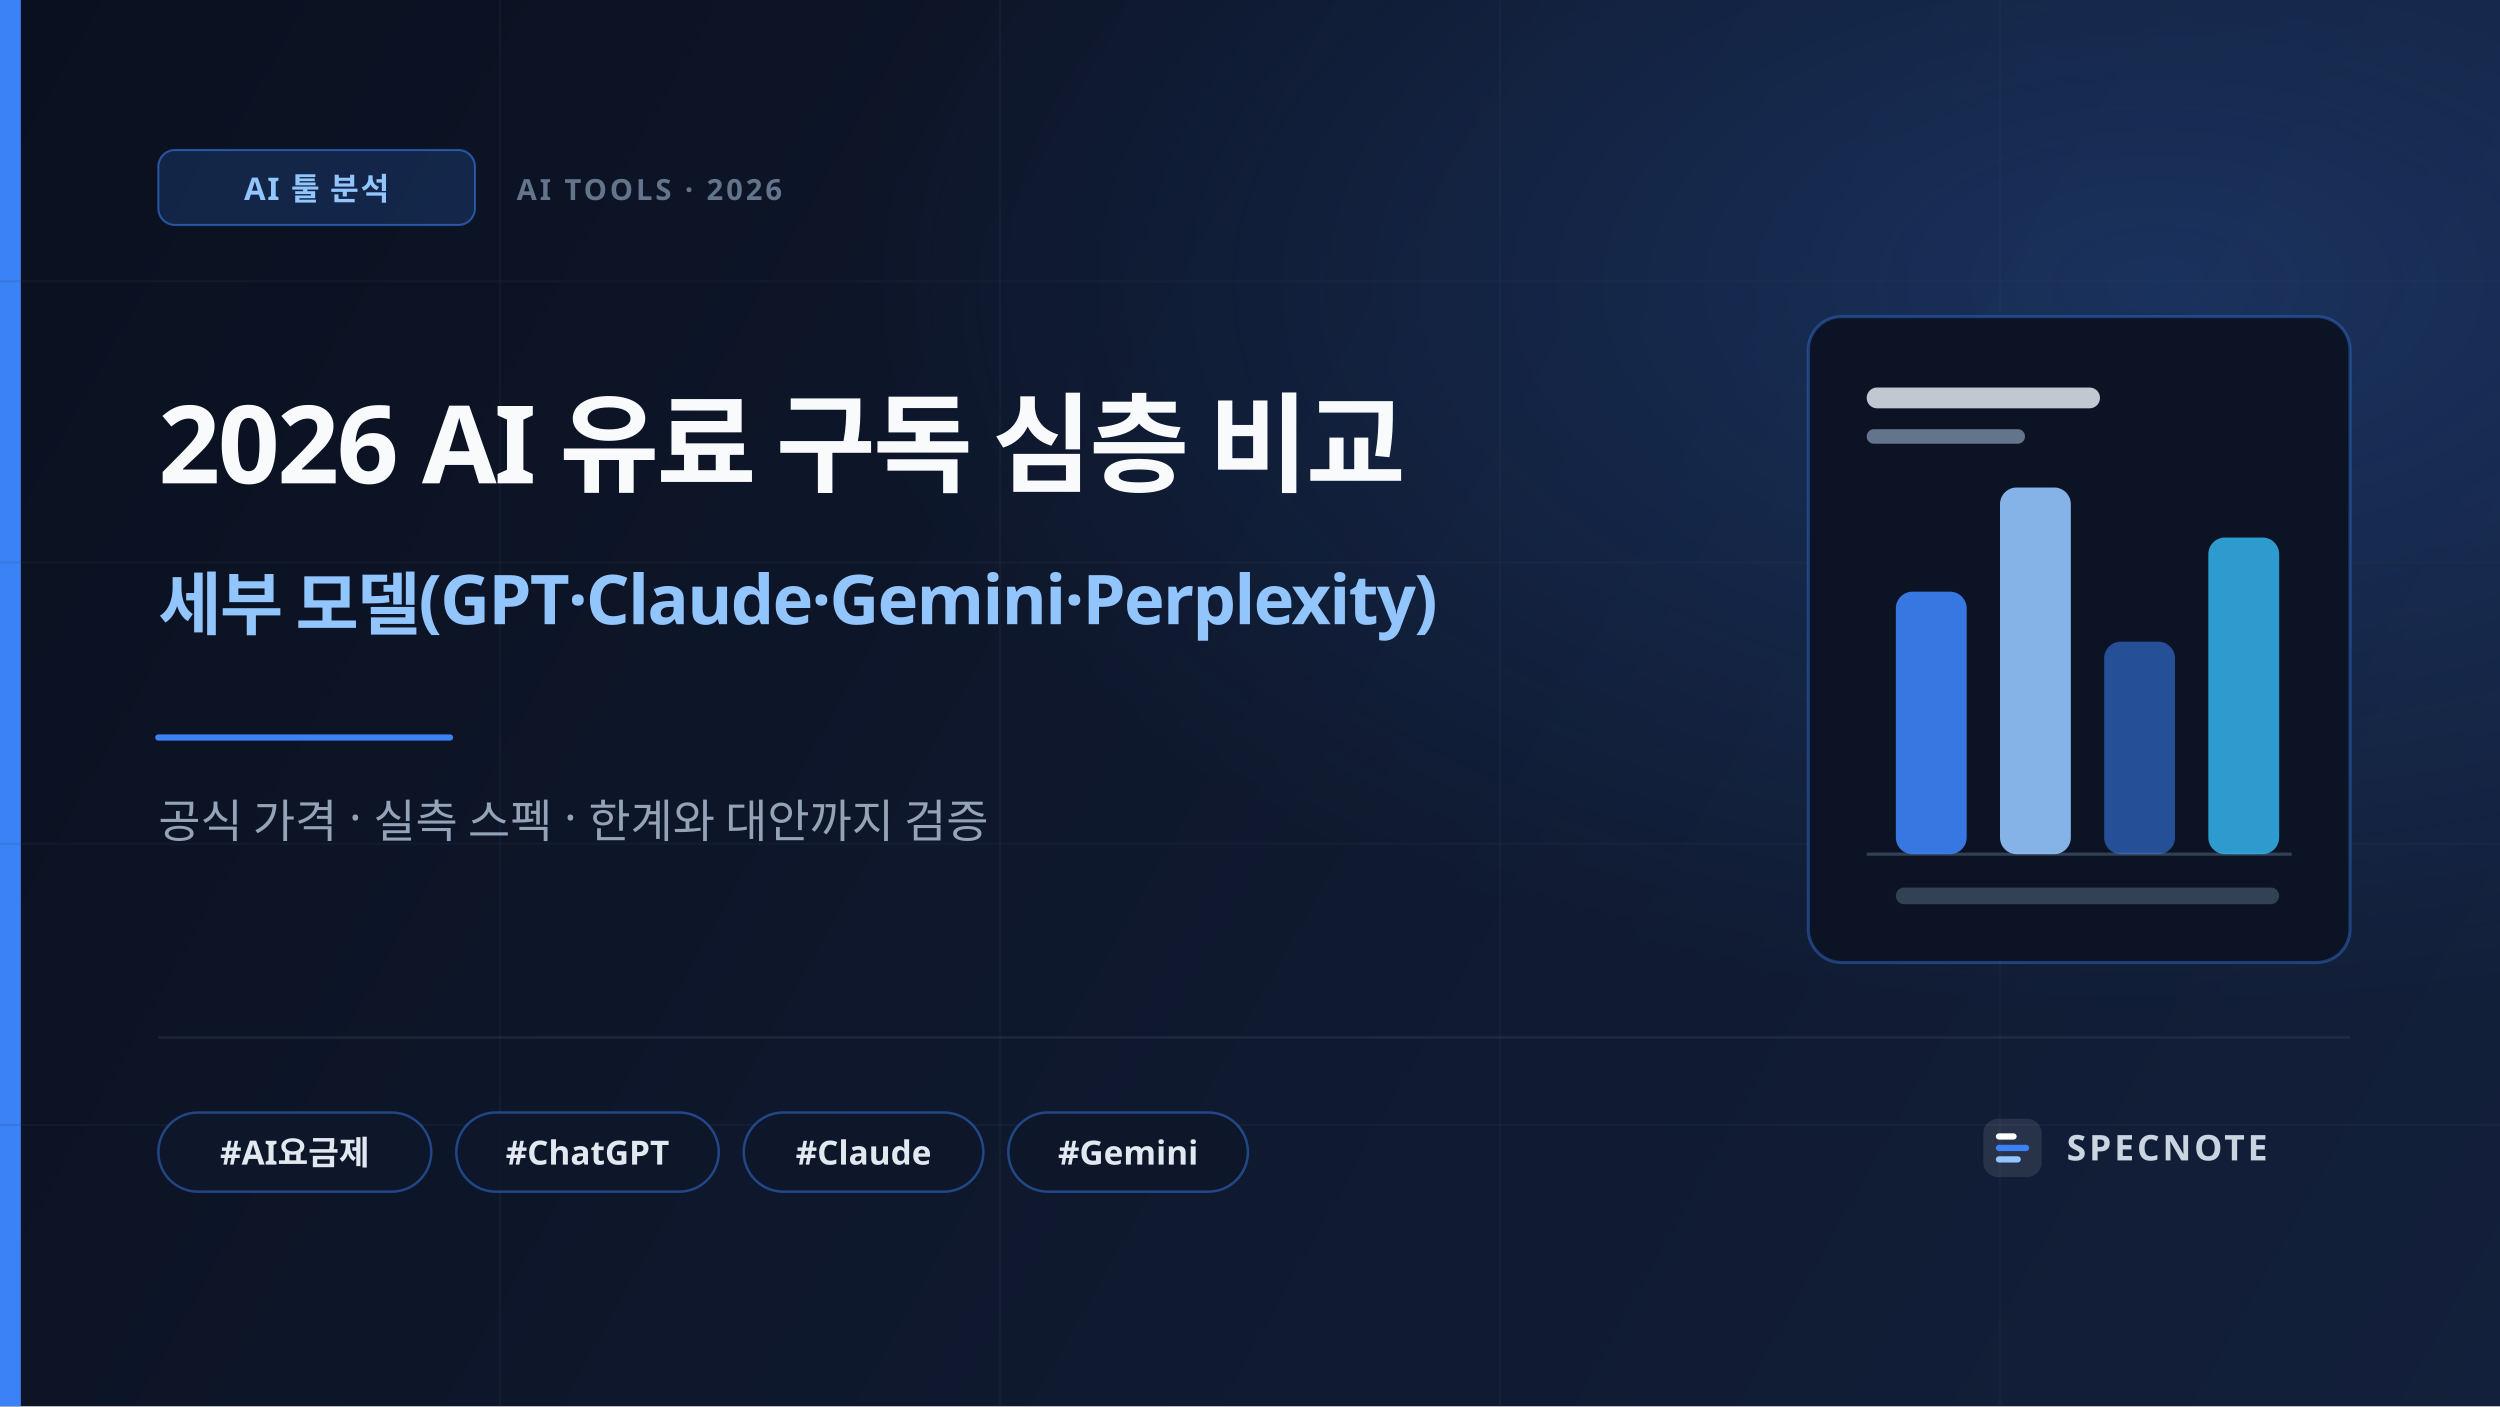
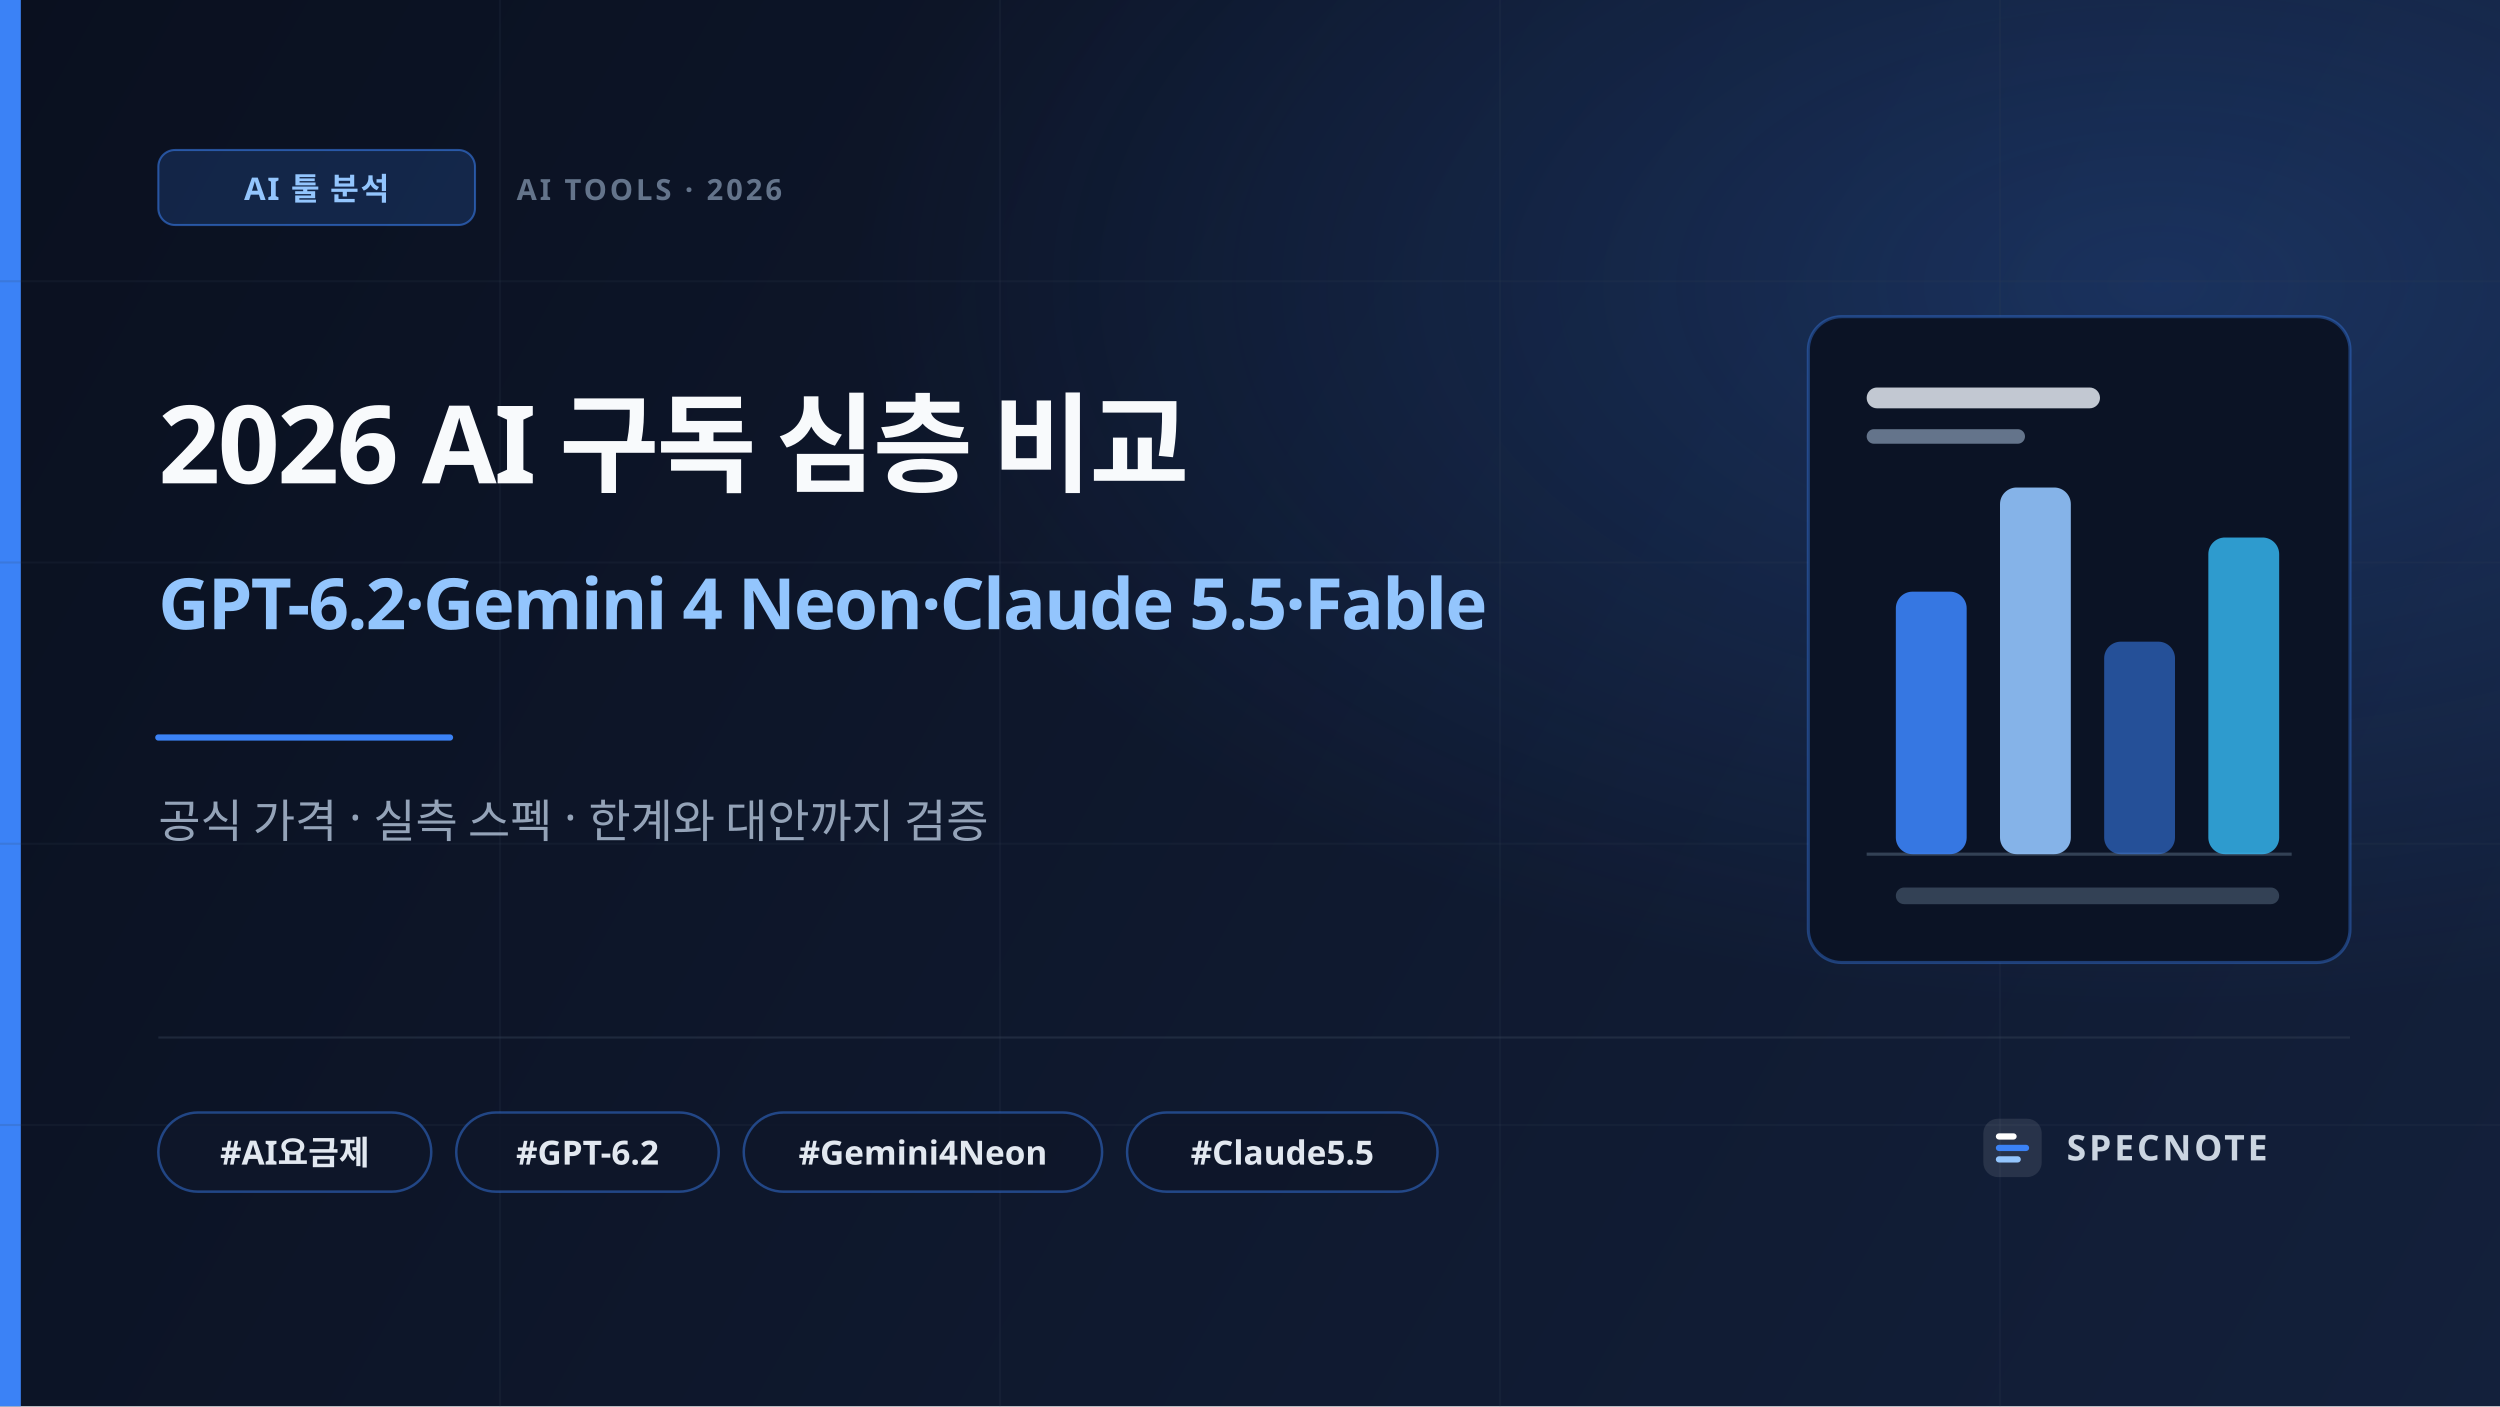
<svg xmlns="http://www.w3.org/2000/svg" viewBox="0 0 1200 675" fill="none">
  <defs>
    <linearGradient id="bg" x1="0" y1="0" x2="1200" y2="675" gradientUnits="userSpaceOnUse">
      <stop offset="0%" stop-color="#0A101F" />
      <stop offset="100%" stop-color="#13203B" />
    </linearGradient>
    <radialGradient id="glow" cx="0.86" cy="0.2" r="0.52">
      <stop offset="0%" stop-color="#3B82F6" stop-opacity="0.22" />
      <stop offset="100%" stop-color="#3B82F6" stop-opacity="0" />
    </radialGradient>
  </defs>
  <rect width="1200" height="675" fill="url(#bg)" />
  <rect width="1200" height="675" fill="url(#glow)" />
  <rect x="0" y="0" width="10" height="675" fill="#3B82F6" />
  <g stroke="#334155" stroke-opacity="0.16">
    <path d="M0 135H1200M0 270H1200M0 405H1200M0 540H1200" />
    <path d="M240 0V675M480 0V675M720 0V675M960 0V675" />
  </g>
  <rect x="76" y="72" width="152" height="36" rx="8" fill="#3B82F6" fill-opacity="0.18" stroke="#3B82F6" stroke-opacity="0.55" />
  <text x="152" y="96" text-anchor="middle" fill="#93C5FD" font-family="'Pretendard', 'Malgun Gothic', sans-serif" font-size="15" font-weight="800" letter-spacing="0.8">AI 툴 분석</text>
  <text x="248" y="96" fill="#64748B" font-family="'Pretendard', 'Malgun Gothic', sans-serif" font-size="14" font-weight="700" letter-spacing="1.4">AI TOOLS · 2026</text>
-   <text x="76" y="232" fill="#F8FAFC" font-family="'Pretendard', 'Apple SD Gothic Neo', 'Malgun Gothic', 'Noto Sans KR', sans-serif" font-size="52" font-weight="900" letter-spacing="-1.2">2026 AI 유료 구독 심층 비교</text>
-   <text x="76" y="302" fill="#93C5FD" font-family="'Pretendard', 'Apple SD Gothic Neo', 'Malgun Gothic', 'Noto Sans KR', sans-serif" font-size="33" font-weight="800" letter-spacing="-0.8">세부 모델(GPT·Claude·Gemini·Perplexity)</text>
+   <text x="76" y="232" fill="#F8FAFC" font-family="'Pretendard', 'Apple SD Gothic Neo', 'Malgun Gothic', 'Noto Sans KR', sans-serif" font-size="52" font-weight="900" letter-spacing="-1.2">2026 AI 구독 심층 비교</text>
+   <text x="76" y="302" fill="#93C5FD" font-family="'Pretendard', 'Apple SD Gothic Neo', 'Malgun Gothic', 'Noto Sans KR', sans-serif" font-size="34" font-weight="800" letter-spacing="-0.8">GPT-6.2·Gemini 4 Neon·Claude 5.5·Fable</text>
  <line x1="76" y1="354" x2="216" y2="354" stroke="#3B82F6" stroke-width="3" stroke-linecap="round" />
  <text x="76" y="402" fill="#94A3B8" font-family="'Pretendard', 'Apple SD Gothic Neo', 'Malgun Gothic', sans-serif" font-size="22" font-weight="500">공식 가격 · 실측 스펙 · 한계와 대안까지 검증</text>
  <g transform="translate(868, 152)">
    <rect width="260" height="310" rx="16" fill="#0B1325" stroke="#3B82F6" stroke-opacity="0.38" stroke-width="1.5" />
    <line x1="28" y1="258" x2="232" y2="258" stroke="#334155" stroke-width="1.5" />
    <rect x="42" y="132" width="34" height="126" rx="8" fill="#3B82F6" fill-opacity="0.9" />
    <rect x="92" y="82" width="34" height="176" rx="8" fill="#93C5FD" fill-opacity="0.9" />
    <rect x="142" y="156" width="34" height="102" rx="8" fill="#3B82F6" fill-opacity="0.55" />
    <rect x="192" y="106" width="34" height="152" rx="8" fill="#38BDF8" fill-opacity="0.8" />
    <rect x="28" y="34" width="112" height="10" rx="5" fill="#E2E8F0" fill-opacity="0.85" />
    <rect x="28" y="54" width="76" height="7" rx="3.5" fill="#64748B" />
    <rect x="42" y="274" width="184" height="8" rx="4" fill="#334155" />
  </g>
  <line x1="76" y1="498" x2="1128" y2="498" stroke="#334155" stroke-opacity="0.45" />
  <rect x="76" y="534" width="131" height="38" rx="19" fill="#0F172A" fill-opacity="0.9" stroke="#3B82F6" stroke-opacity="0.45" stroke-width="1.2" />
  <text x="141.5" y="559" text-anchor="middle" fill="#E2E8F0" font-family="'Pretendard', 'Apple SD Gothic Neo', 'Malgun Gothic', sans-serif" font-size="16" font-weight="700">#AI요금제</text>
  <rect x="219" y="534" width="126" height="38" rx="19" fill="#0F172A" fill-opacity="0.9" stroke="#3B82F6" stroke-opacity="0.45" stroke-width="1.2" />
-   <text x="282" y="559" text-anchor="middle" fill="#E2E8F0" font-family="'Pretendard', 'Apple SD Gothic Neo', 'Malgun Gothic', sans-serif" font-size="16" font-weight="700">#ChatGPT</text>
-   <rect x="357" y="534" width="115" height="38" rx="19" fill="#0F172A" fill-opacity="0.9" stroke="#3B82F6" stroke-opacity="0.45" stroke-width="1.2" />
-   <text x="414.5" y="559" text-anchor="middle" fill="#E2E8F0" font-family="'Pretendard', 'Apple SD Gothic Neo', 'Malgun Gothic', sans-serif" font-size="16" font-weight="700">#Claude</text>
-   <rect x="484" y="534" width="115" height="38" rx="19" fill="#0F172A" fill-opacity="0.9" stroke="#3B82F6" stroke-opacity="0.45" stroke-width="1.2" />
-   <text x="541.5" y="559" text-anchor="middle" fill="#E2E8F0" font-family="'Pretendard', 'Apple SD Gothic Neo', 'Malgun Gothic', sans-serif" font-size="16" font-weight="700">#Gemini</text>
+   <text x="282" y="559" text-anchor="middle" fill="#E2E8F0" font-family="'Pretendard', 'Apple SD Gothic Neo', 'Malgun Gothic', sans-serif" font-size="16" font-weight="700">#GPT-6.2</text>
+   <rect x="357" y="534" width="172" height="38" rx="19" fill="#0F172A" fill-opacity="0.9" stroke="#3B82F6" stroke-opacity="0.45" stroke-width="1.2" />
+   <text x="443" y="559" text-anchor="middle" fill="#E2E8F0" font-family="'Pretendard', 'Apple SD Gothic Neo', 'Malgun Gothic', sans-serif" font-size="16" font-weight="700">#Gemini4Neon</text>
+   <rect x="541" y="534" width="149" height="38" rx="19" fill="#0F172A" fill-opacity="0.9" stroke="#3B82F6" stroke-opacity="0.45" stroke-width="1.2" />
+   <text x="615.5" y="559" text-anchor="middle" fill="#E2E8F0" font-family="'Pretendard', 'Apple SD Gothic Neo', 'Malgun Gothic', sans-serif" font-size="16" font-weight="700">#Claude5.5</text>
  <g transform="translate(952, 537)">
    <rect width="28" height="28" rx="7" fill="#FFFFFF" fill-opacity="0.1" />
    <rect x="6" y="7" width="10" height="3" rx="1.5" fill="#FFFFFF" />
    <rect x="6" y="12.5" width="16" height="3" rx="1.5" fill="#3B82F6" />
    <rect x="6" y="18" width="12" height="3" rx="1.5" fill="#93C5FD" />
    <text x="40" y="20" fill="#CBD5E1" font-family="'Pretendard', 'Malgun Gothic', sans-serif" font-size="17" font-weight="800" letter-spacing="1.4">SPECNOTE</text>
  </g>
</svg>
